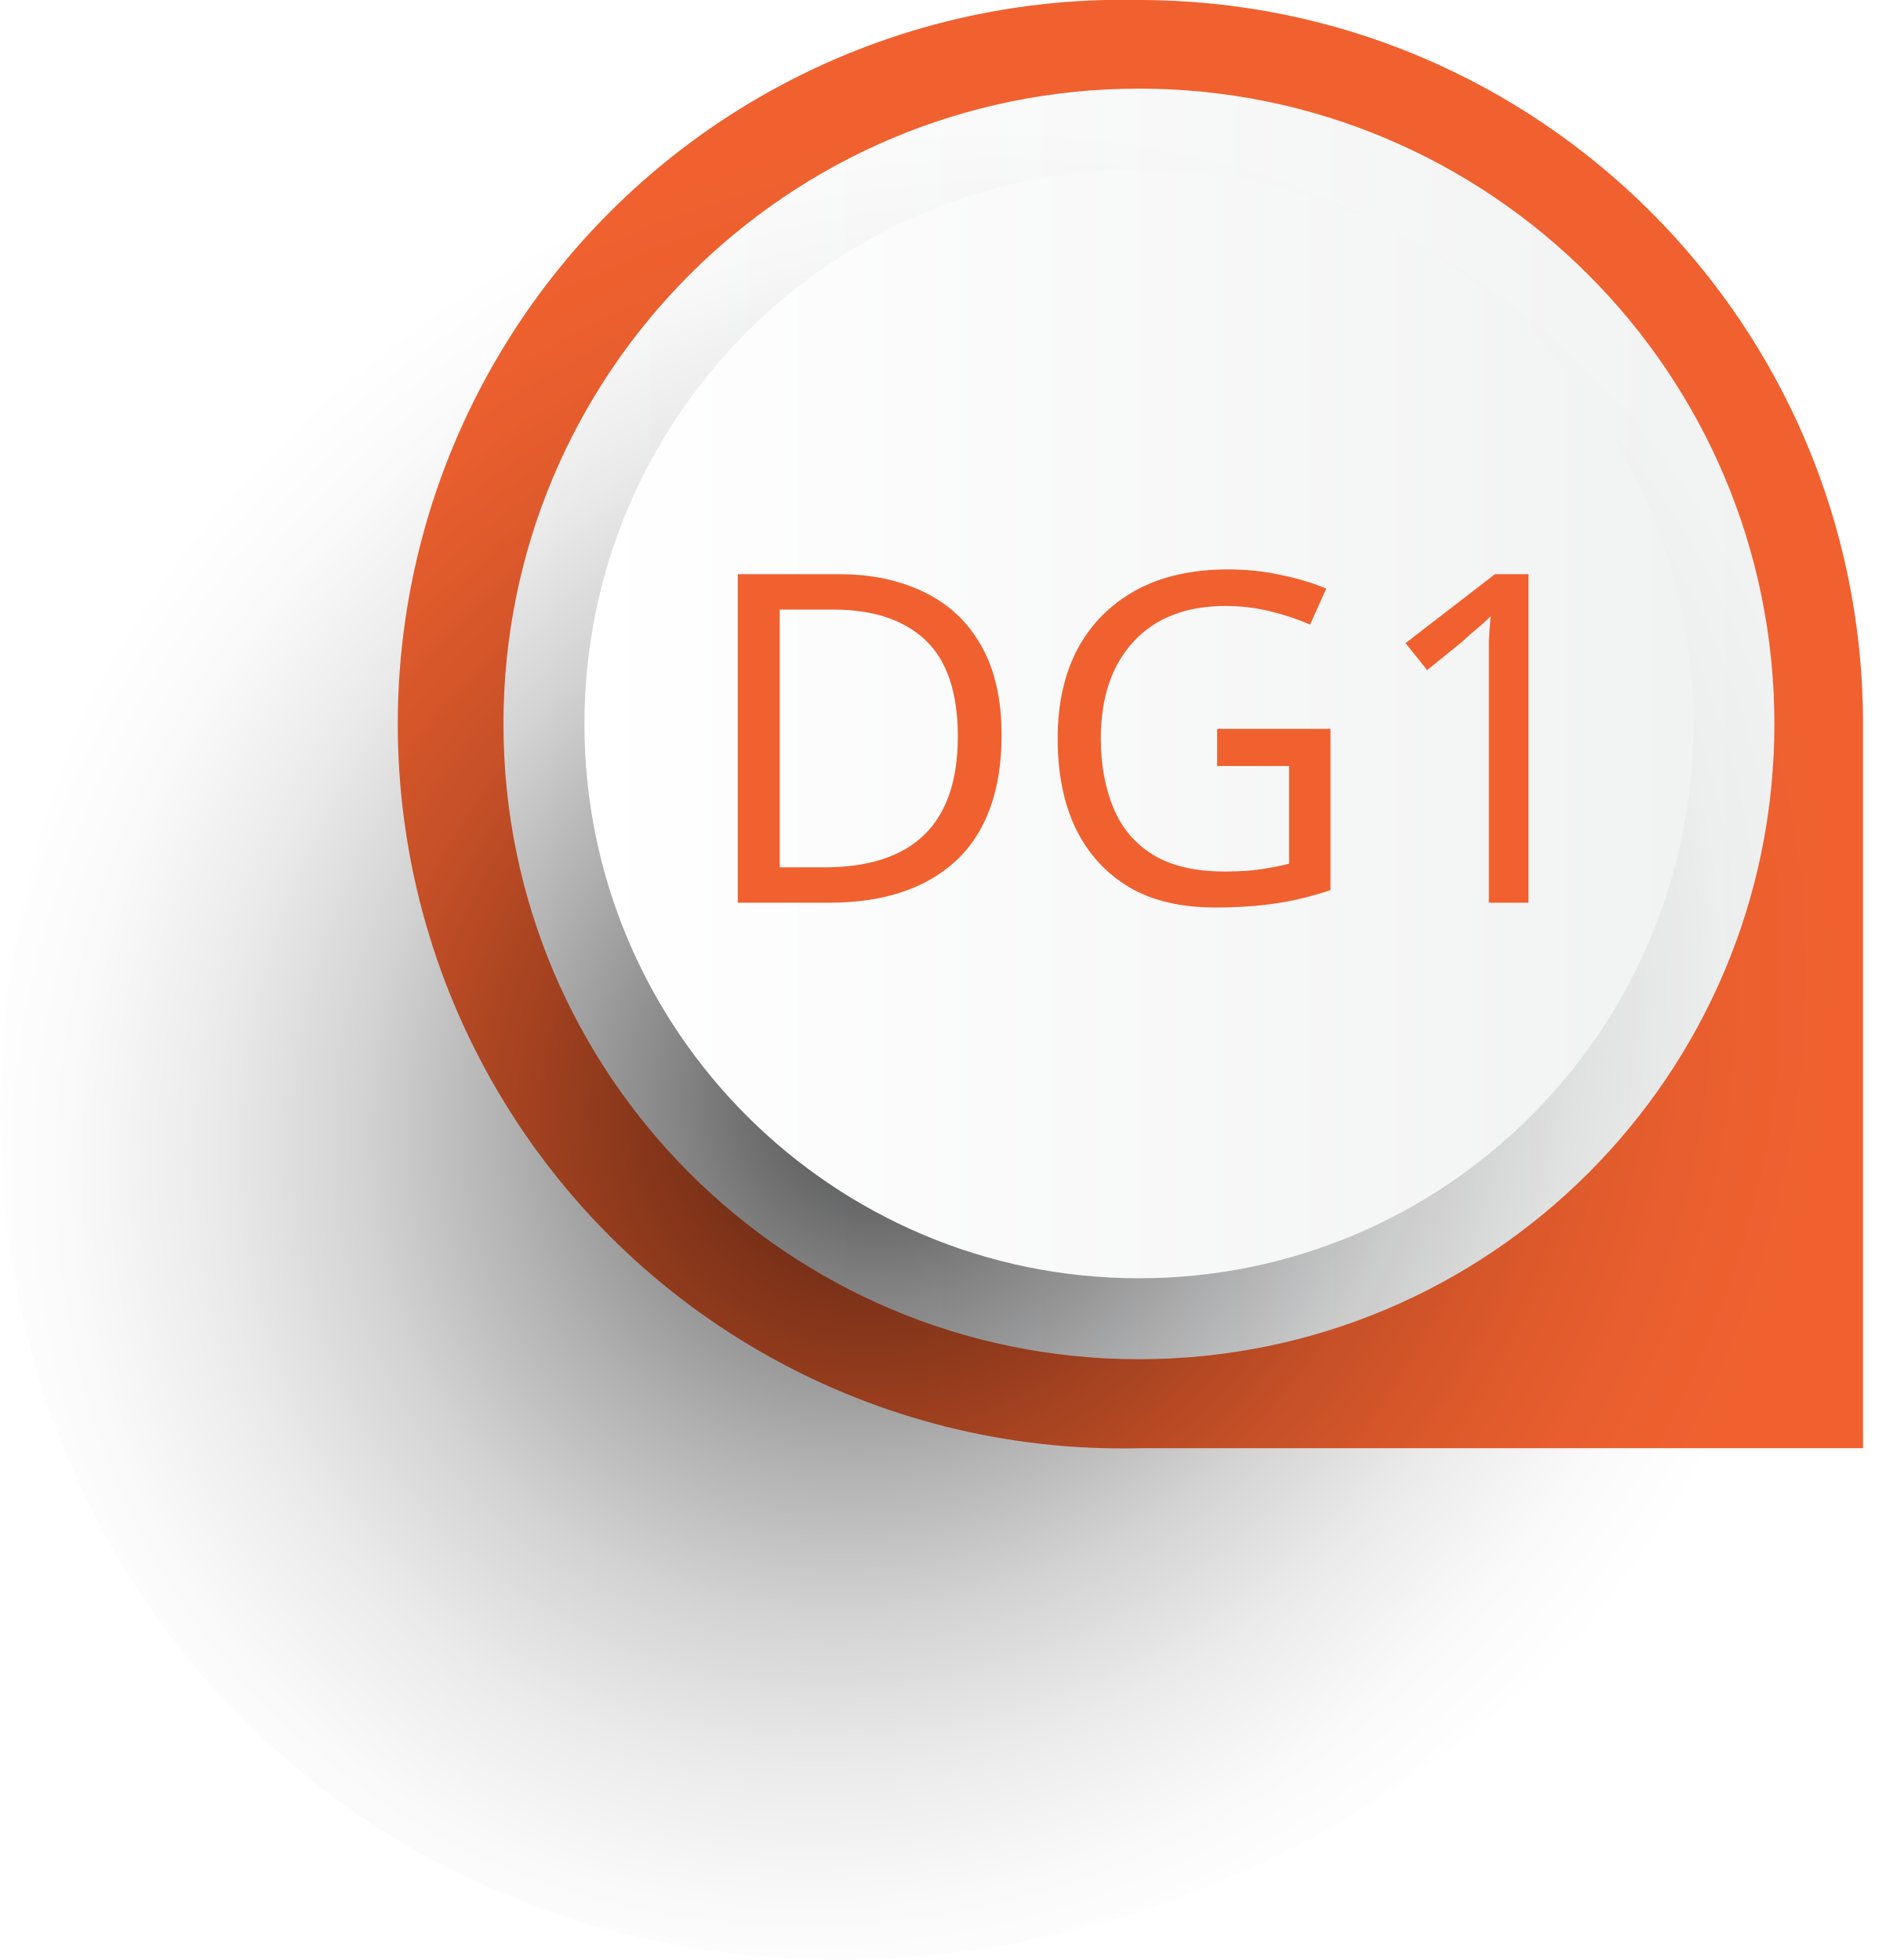
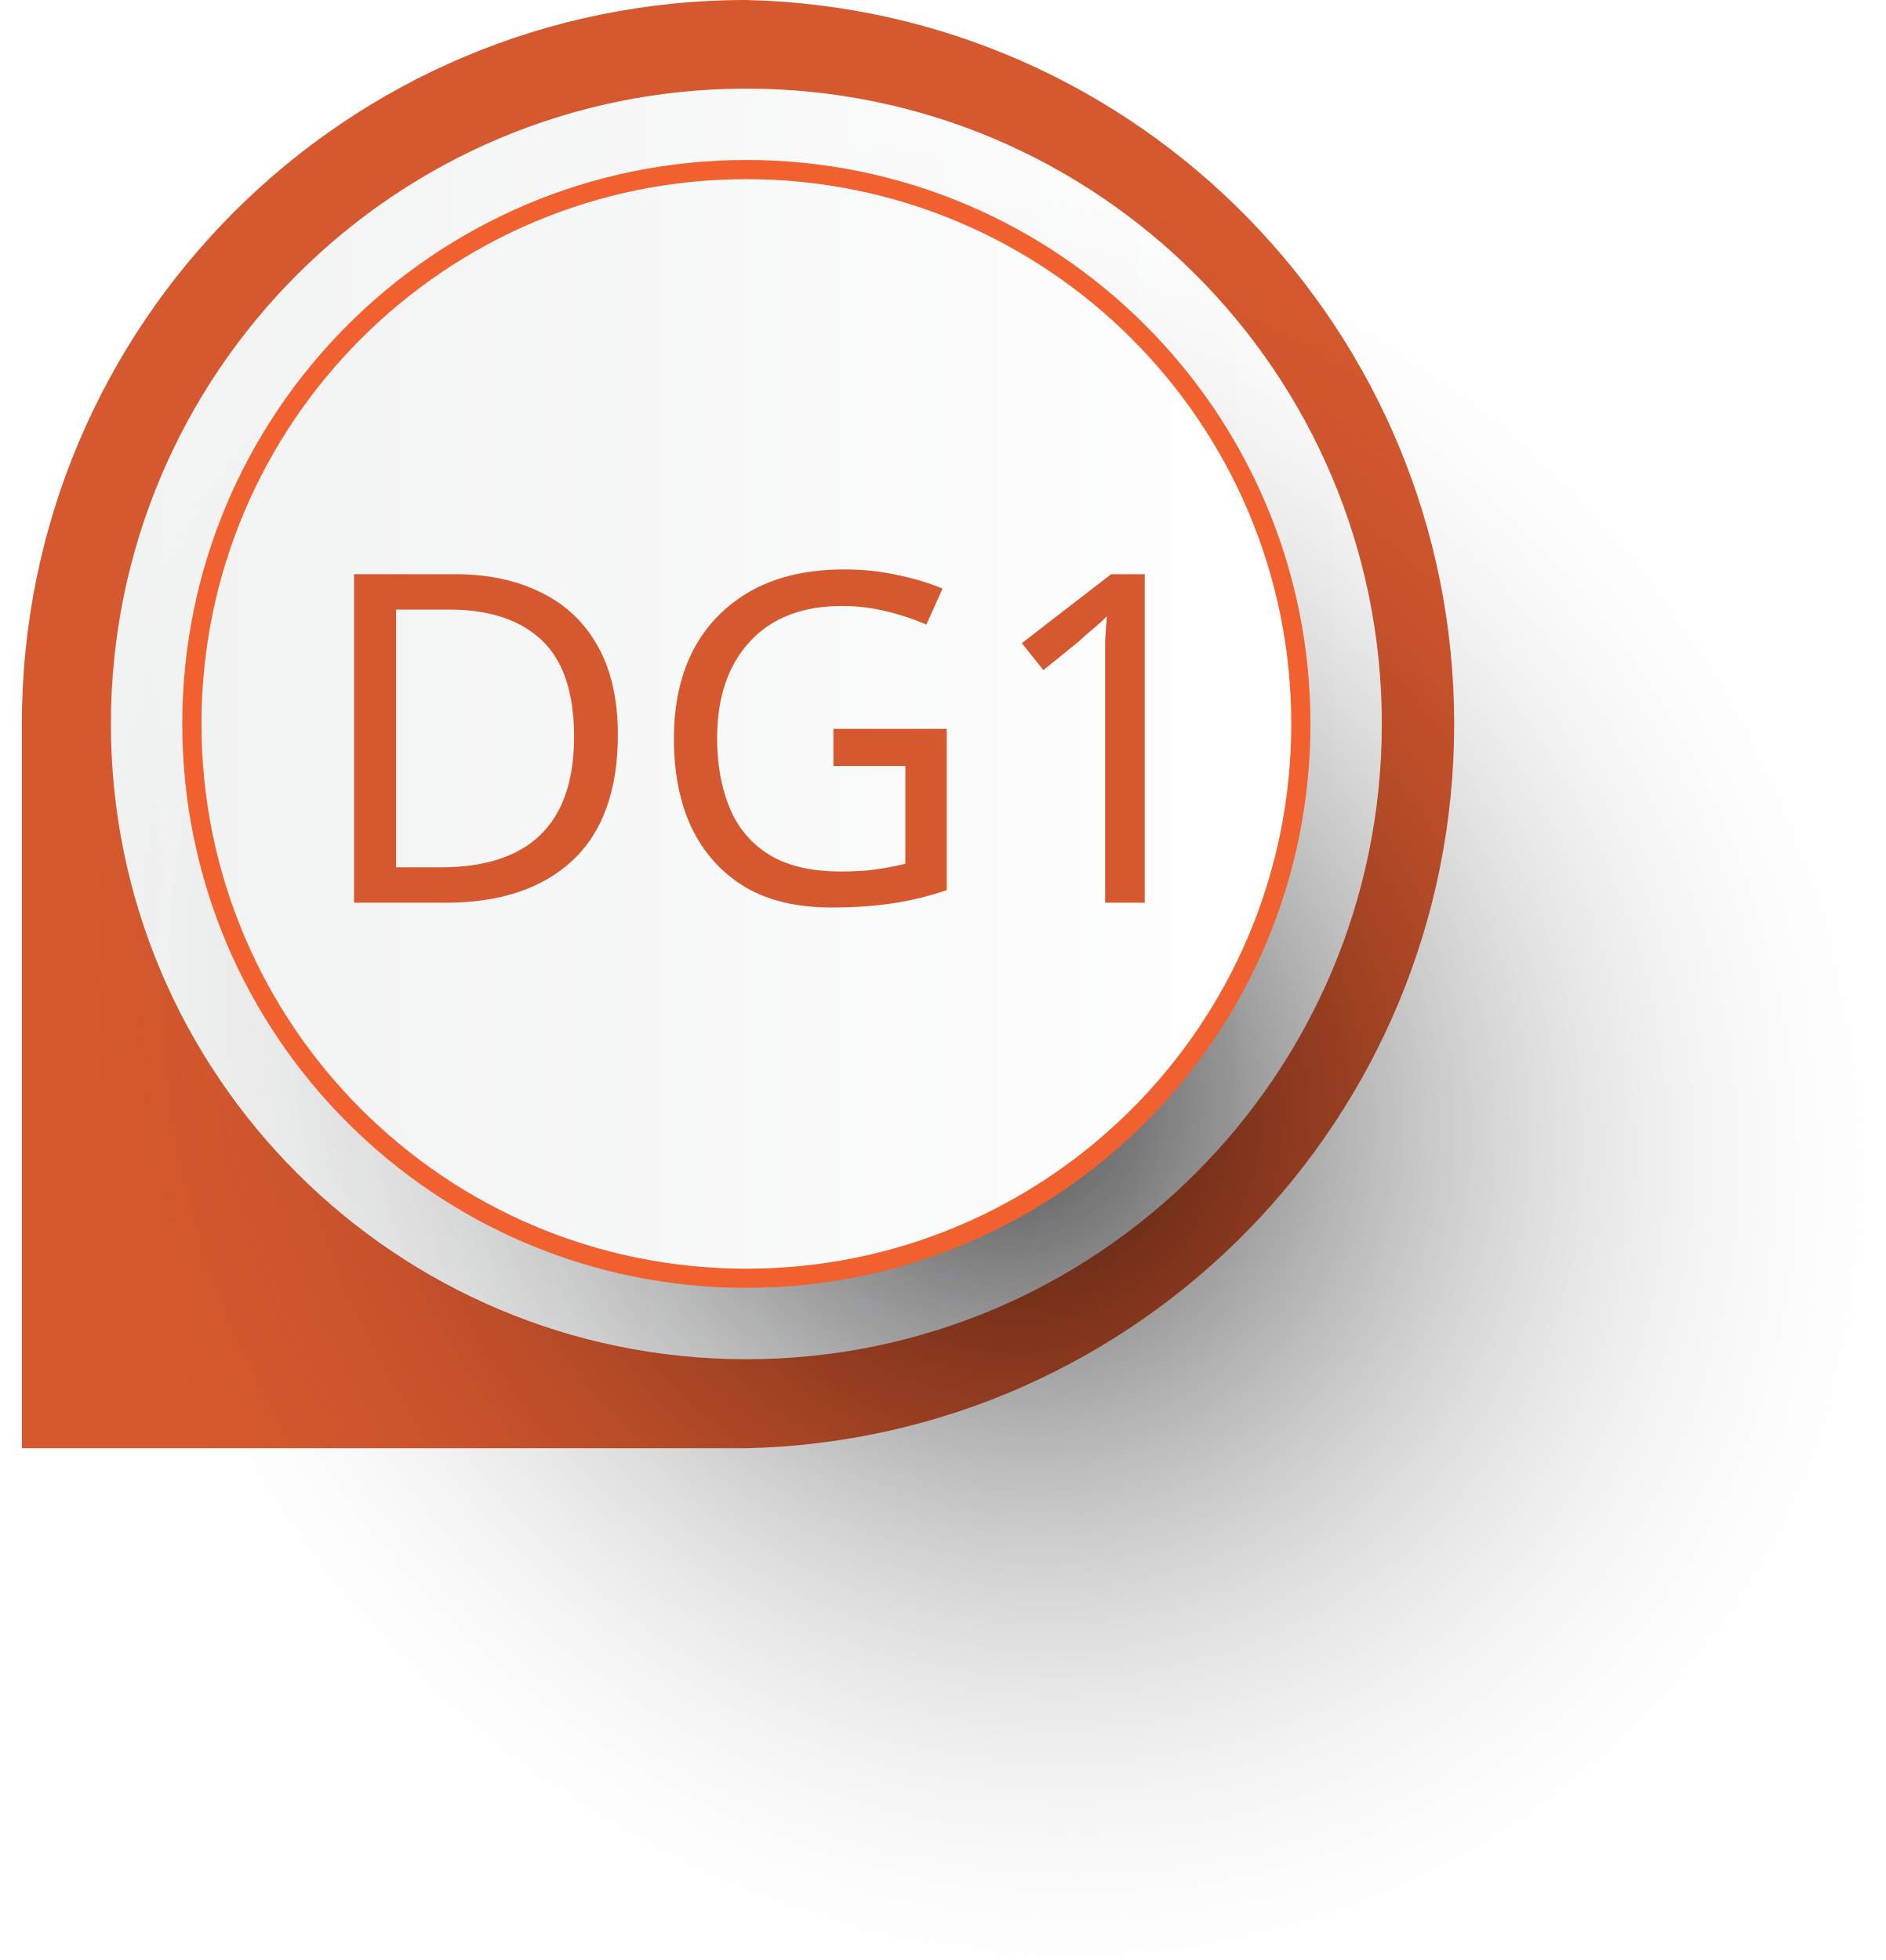
<svg xmlns="http://www.w3.org/2000/svg" xmlns:xlink="http://www.w3.org/1999/xlink" viewBox="0 0 49.13 51.09">
  <defs>
-     <style>.cls-1{isolation:isolate;}.cls-2,.cls-6{fill:#f0612f;}.cls-3{fill:url(#linear-gradient);}.cls-4{mix-blend-mode:multiply;fill:url(#radial-gradient);}.cls-5{fill:url(#linear-gradient-2);}.cls-6{font-size:12px;font-family:AdobeGothicStd-Bold-KSCpc-EUC-H, Adobe Gothic Std;}</style>
-     <linearGradient id="linear-gradient" x1="13.12" y1="18.87" x2="46.23" y2="18.87" gradientUnits="userSpaceOnUse">
+     <style>.cls-1{isolation:isolate;}.cls-2,.cls-6{fill:#d5582e;}.cls-3{fill:url(#linear-gradient);}.cls-4{mix-blend-mode:multiply;fill:url(#무제_그라디언트_192);}.cls-5{stroke:#f0612f;stroke-miterlimit:10;stroke-width:0.5px;fill:url(#linear-gradient-2);}.cls-6{font-size:12px;font-family:AdobeGothicStd-Bold-KSCpc-EUC-H, Adobe Gothic Std;}</style>
+     <linearGradient id="linear-gradient" x1="-6.88" y1="18.87" x2="26.23" y2="18.87" gradientTransform="matrix(-1, 0, 0, 1, 29.13, 0)" gradientUnits="userSpaceOnUse">
      <stop offset="0" stop-color="#fff" />
      <stop offset="1" stop-color="#f1f2f2" />
    </linearGradient>
-     <radialGradient id="radial-gradient" cx="-864.43" cy="1388.08" r="23.04" gradientTransform="matrix(0, 1.01, -1.13, 0, 1591, 899.68)" gradientUnits="userSpaceOnUse">
+     <radialGradient id="무제_그라디언트_192" cx="-881.72" cy="1394.07" r="23.04" gradientTransform="matrix(-1.01, 0, 0, 1.13, -866.3, -1546.91)" gradientUnits="userSpaceOnUse">
      <stop offset="0" stop-color="#414042" />
-       <stop offset="0.05" stop-color="#515152" />
-       <stop offset="0.23" stop-color="#868586" />
-       <stop offset="0.41" stop-color="#b1b1b2" />
-       <stop offset="0.57" stop-color="#d3d3d3" />
-       <stop offset="0.73" stop-color="#ebebeb" />
-       <stop offset="0.88" stop-color="#fafafa" />
-       <stop offset="1" stop-color="#fff" />
+       <stop offset="1" stop-color="#fff" stop-opacity="0" />
    </radialGradient>
-     <linearGradient id="linear-gradient-2" x1="15.23" y1="18.87" x2="44.13" y2="18.87" xlink:href="#linear-gradient" />
+     <linearGradient id="linear-gradient-2" x1="-4.77" y1="18.87" x2="24.13" y2="18.87" xlink:href="#linear-gradient" />
  </defs>
  <g class="cls-1">
    <g id="레이어_2" data-name="레이어 2">
      <g id="레이어_1-2" data-name="레이어 1">
-         <path class="cls-2" d="M29.68,0a18.88,18.88,0,1,0,0,37.75H48.55V18.87A18.87,18.87,0,0,0,29.68,0Z" />
-         <circle class="cls-3" cx="29.68" cy="18.87" r="16.56" />
-         <ellipse class="cls-4" cx="24.56" cy="26.29" rx="26" ry="23.28" transform="translate(-11.41 26.61) rotate(-47.46)" />
-         <circle class="cls-5" cx="29.68" cy="18.87" r="14.45" />
-         <text class="cls-6" transform="translate(18.07 23.53)">DG1</text>
+         <path class="cls-2" d="M19.45,0a18.88,18.88,0,0,1,0,37.75H.57V18.87A18.87,18.87,0,0,1,19.45,0Z" />
+         <circle class="cls-3" cx="19.45" cy="18.87" r="16.56" />
+         <ellipse class="cls-4" cx="24.56" cy="26.29" rx="23.28" ry="26" transform="translate(-11.31 23.53) rotate(-42.54)" />
+         <circle class="cls-5" cx="19.45" cy="18.87" r="14.45" />
+         <text class="cls-6" transform="translate(8.07 23.53)">DG1</text>
      </g>
    </g>
  </g>
</svg>
